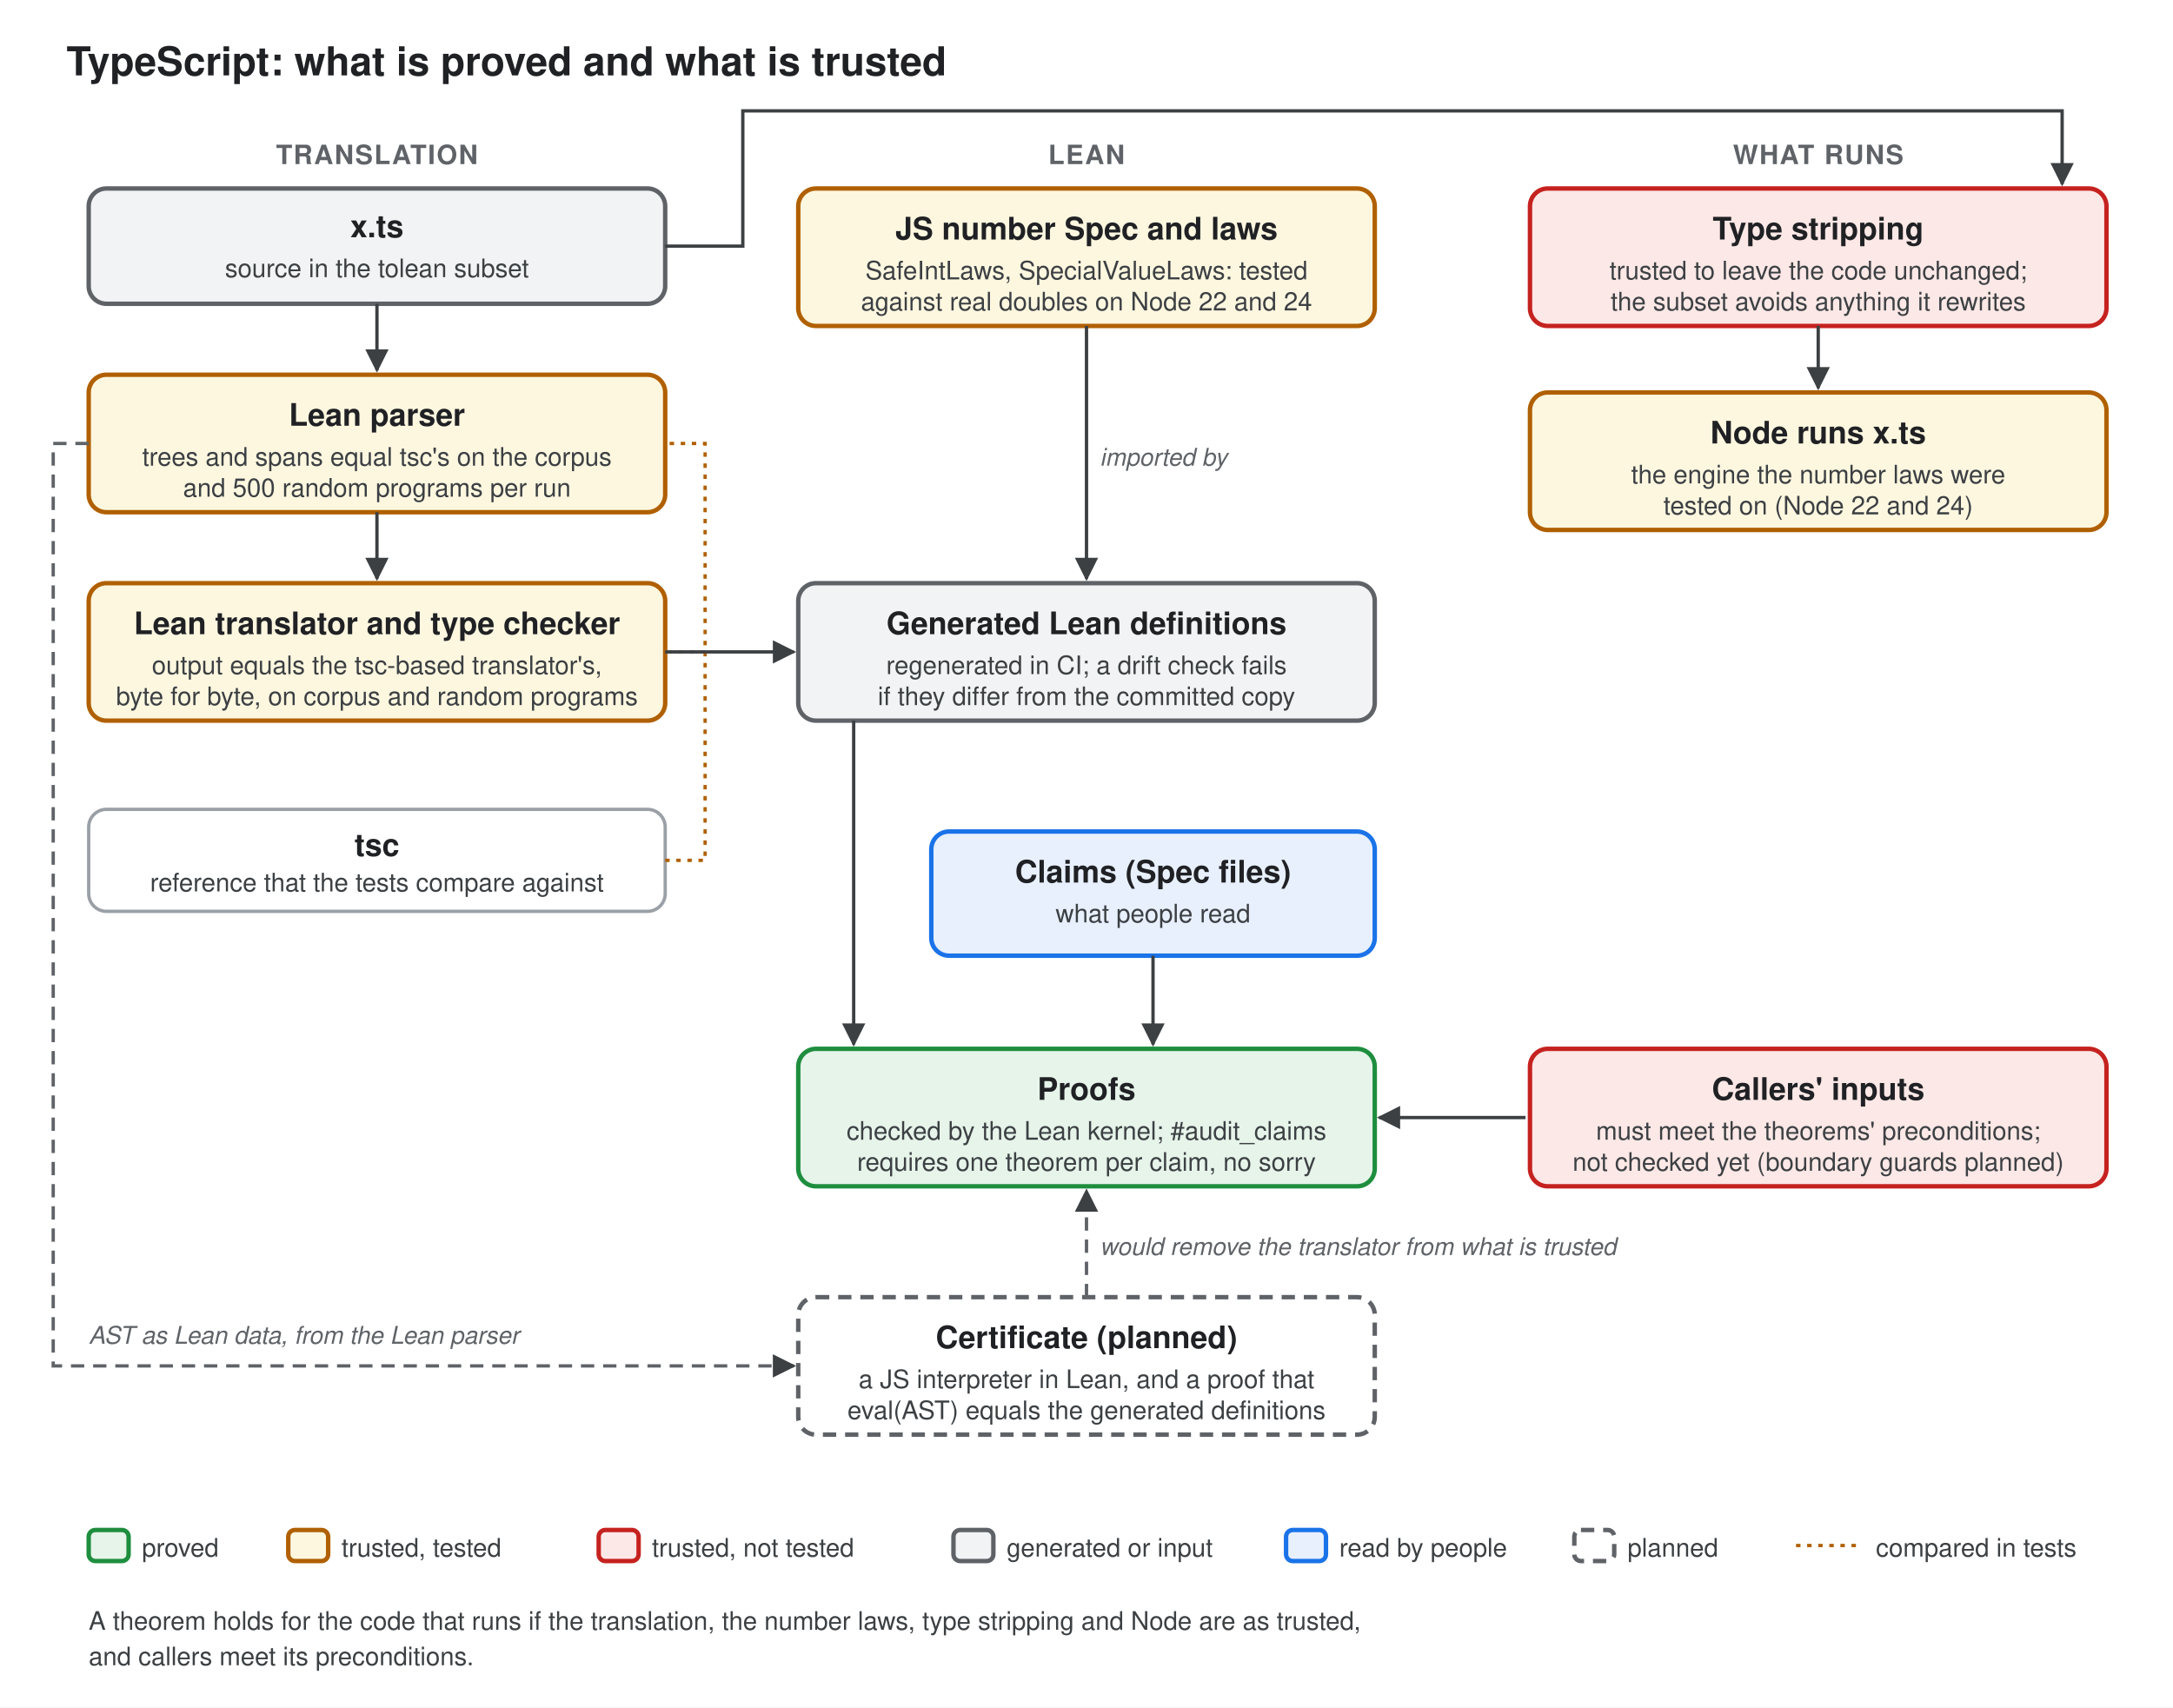
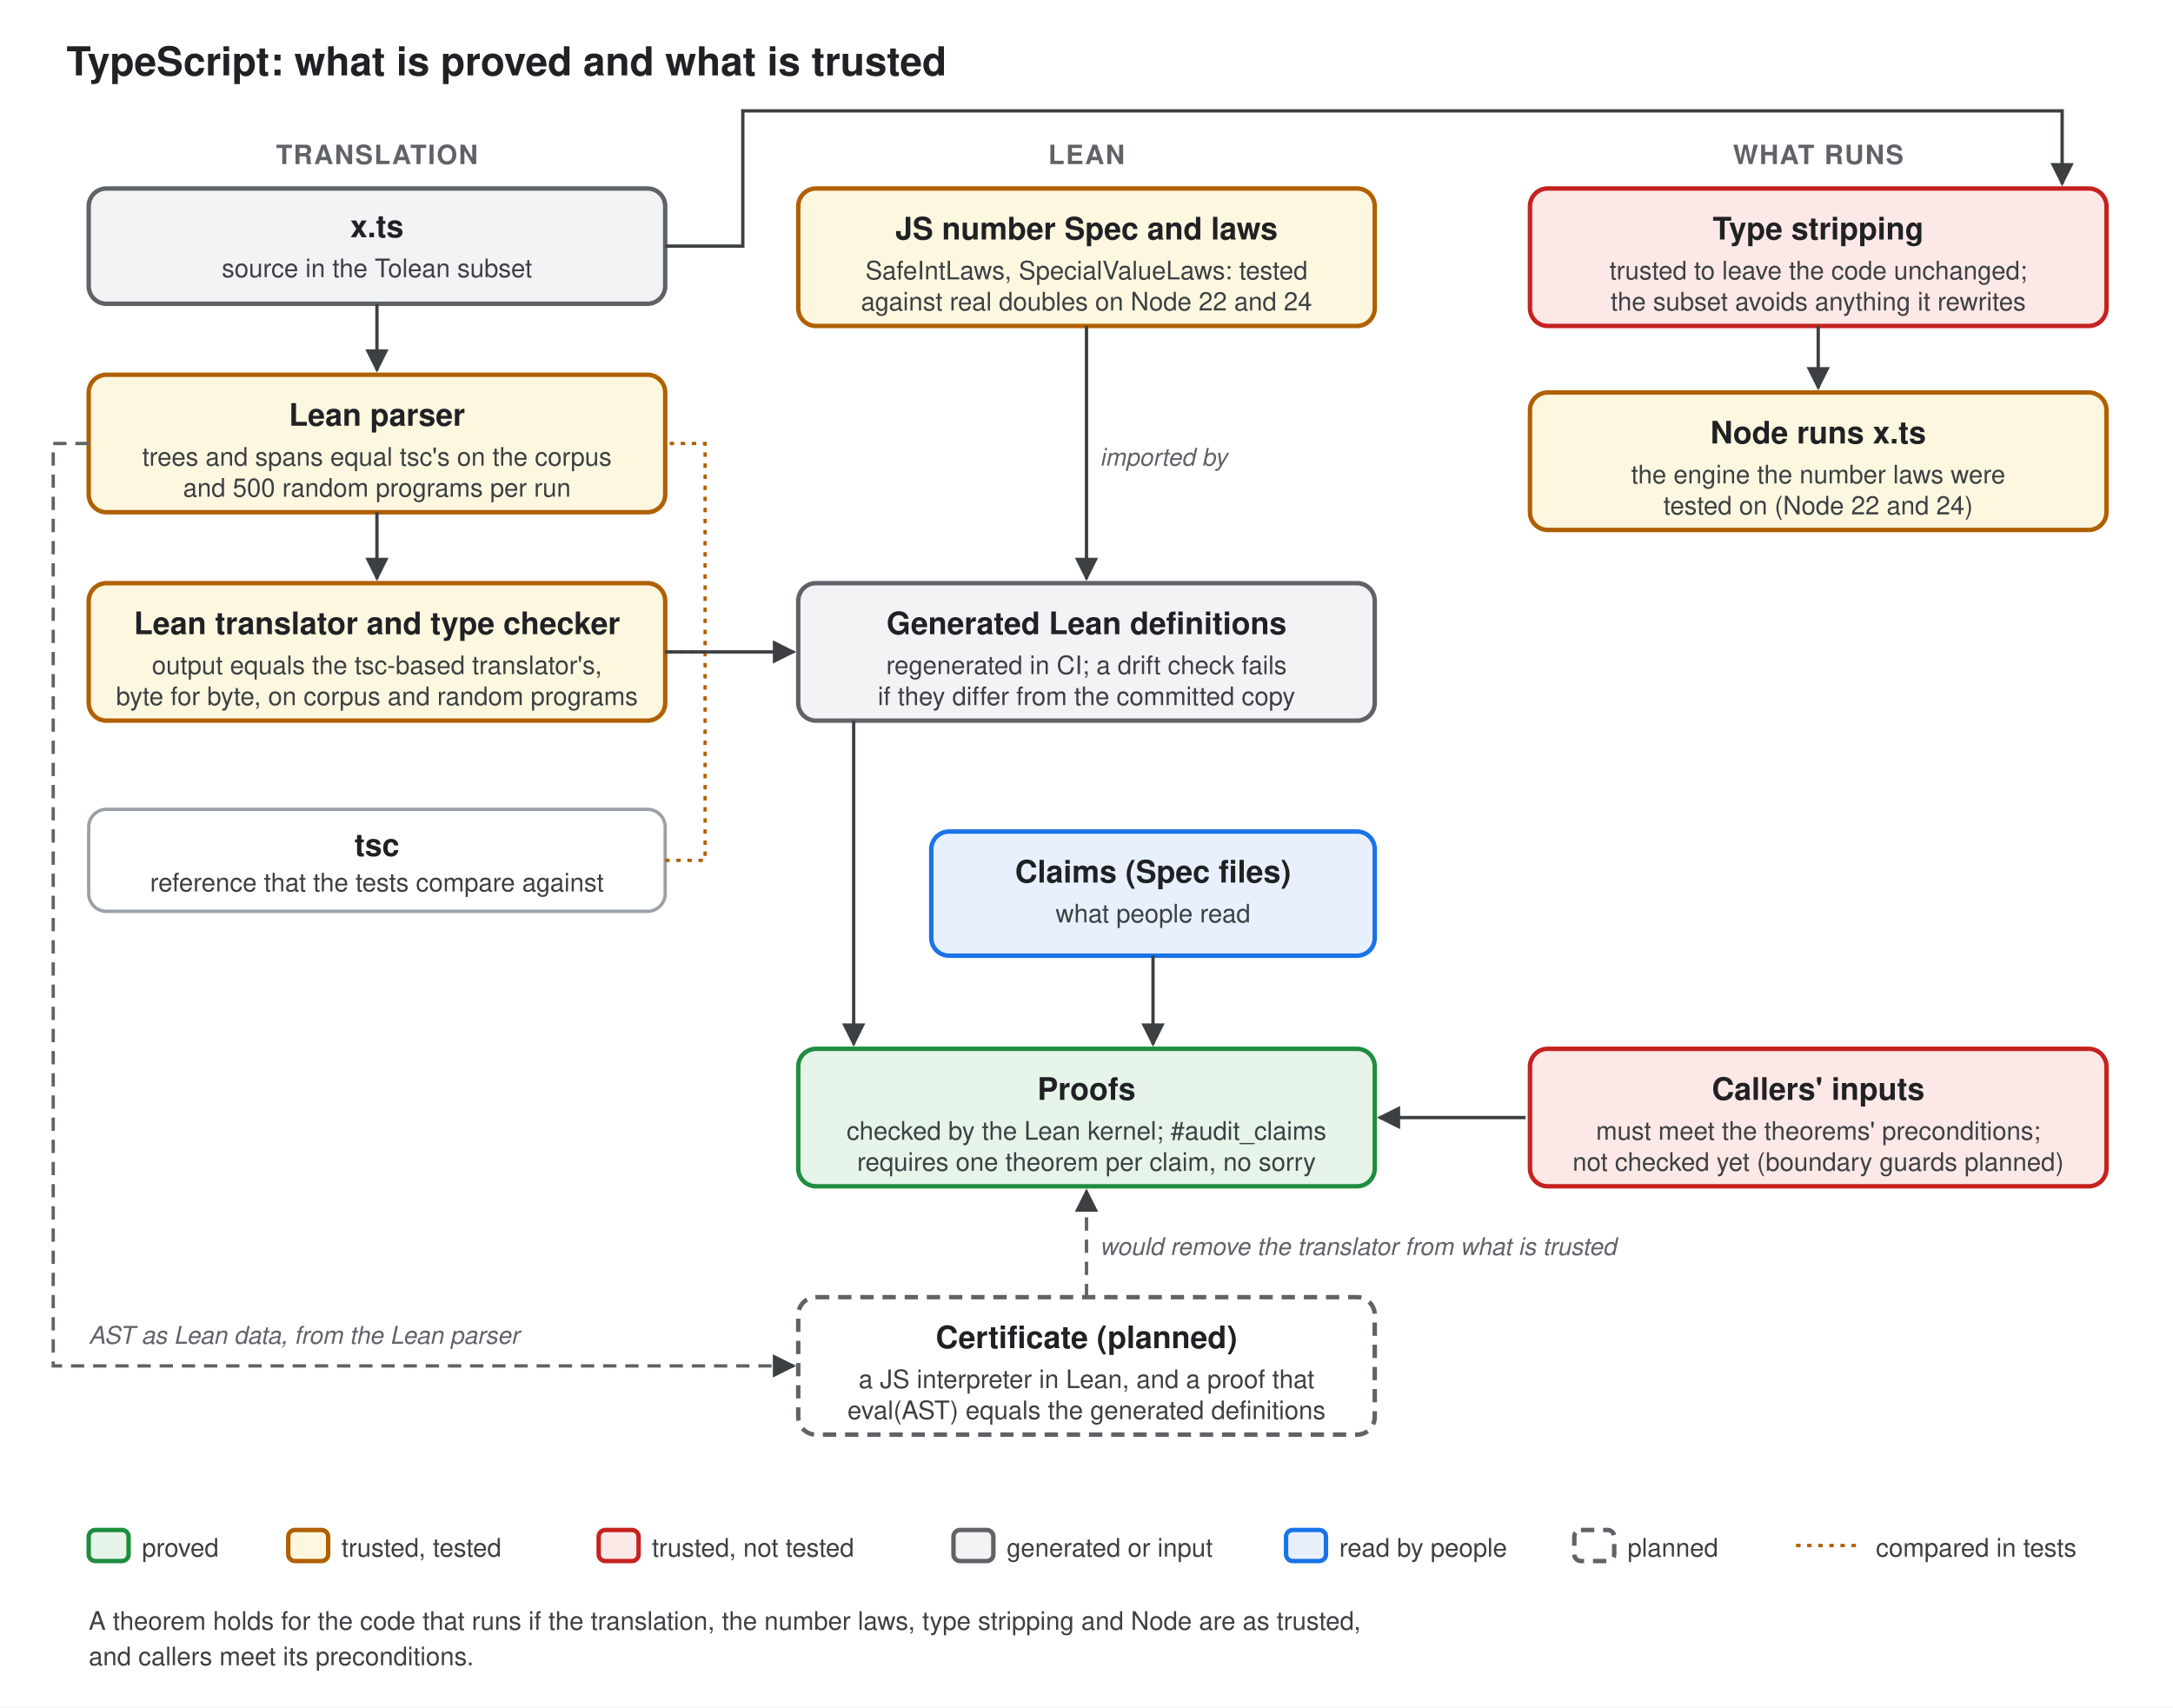
<svg xmlns="http://www.w3.org/2000/svg" width="980" height="770" viewBox="0 0 980 770" font-family="system-ui, -apple-system, 'Segoe UI', Helvetica, Arial, sans-serif" role="img" aria-labelledby="title desc">
  <defs>
    <marker id="arrow" viewBox="0 0 10 10" refX="9" refY="5" markerWidth="7" markerHeight="7" orient="auto-start-reverse">
      <path d="M0,0 L10,5 L0,10 z" fill="#3c4043" />
    </marker>
    <style>
      .title { font-size: 18px; font-weight: 700; fill: #202124; }
      .head { font-size: 12px; font-weight: 700; fill: #5f6368; letter-spacing: 0.05em; }
      .name { font-size: 14px; font-weight: 700; fill: #202124; }
      .sub { font-size: 11.5px; fill: #3c4043; }
      .edge { font-size: 11px; fill: #5f6368; font-style: italic; }
      .line { stroke: #3c4043; stroke-width: 1.5; fill: none; }
      .dash { stroke: #5f6368; stroke-width: 1.5; fill: none; stroke-dasharray: 6 4; }
      .check { stroke: #b06000; stroke-width: 1.5; fill: none; stroke-dasharray: 2 3; }
      .proved { fill: #e6f4ea; stroke: #1e8e3e; stroke-width: 2; }
      .tested { fill: #fef7e0; stroke: #b06000; stroke-width: 2; }
      .untested { fill: #fce8e6; stroke: #c5221f; stroke-width: 2; }
      .generated { fill: #f1f3f4; stroke: #5f6368; stroke-width: 2; }
      .human { fill: #e8f0fe; stroke: #1a73e8; stroke-width: 2; }
      .planned { fill: #ffffff; stroke: #5f6368; stroke-width: 2; stroke-dasharray: 6 4; }
      .ref { fill: #ffffff; stroke: #9aa0a6; stroke-width: 1.5; }
    </style>
  </defs>
  <rect width="980" height="770" fill="#ffffff" />
  <text x="30" y="34" class="title">TypeScript: what is proved and what is trusted</text>
  <text x="170" y="74" text-anchor="middle" class="head">TRANSLATION</text>
  <text x="490" y="74" text-anchor="middle" class="head">LEAN</text>
  <text x="820" y="74" text-anchor="middle" class="head">WHAT RUNS</text>
  <rect x="40" y="85" width="260" height="52" rx="8" class="generated" />
  <text x="170" y="107" text-anchor="middle" class="name">x.ts</text>
-   <text x="170" y="125" text-anchor="middle" class="sub">source in the tolean subset</text>
+   <text x="170" y="125" text-anchor="middle" class="sub">source in the Tolean subset</text>
  <path d="M170,137 V167" class="line" marker-end="url(#arrow)" />
  <rect x="40" y="169" width="260" height="62" rx="8" class="tested" />
  <text x="170" y="192" text-anchor="middle" class="name">Lean parser</text>
  <text x="170" y="210" text-anchor="middle" class="sub">trees and spans equal tsc's on the corpus</text>
  <text x="170" y="224" text-anchor="middle" class="sub">and 500 random programs per run</text>
  <path d="M170,231 V261" class="line" marker-end="url(#arrow)" />
  <rect x="40" y="263" width="260" height="62" rx="8" class="tested" />
  <text x="170" y="286" text-anchor="middle" class="name">Lean translator and type checker</text>
  <text x="170" y="304" text-anchor="middle" class="sub">output equals the tsc-based translator's,</text>
  <text x="170" y="318" text-anchor="middle" class="sub">byte for byte, on corpus and random programs</text>
  <rect x="40" y="365" width="260" height="46" rx="8" class="ref" />
  <text x="170" y="386" text-anchor="middle" class="name">tsc</text>
  <text x="170" y="402" text-anchor="middle" class="sub">reference that the tests compare against</text>
  <path d="M300,388 H318 V200 H302" class="check" />
  <path d="M318,294 H302" class="check" />
  <path d="M300,294 H358" class="line" marker-end="url(#arrow)" />
  <rect x="360" y="263" width="260" height="62" rx="8" class="generated" />
  <text x="490" y="286" text-anchor="middle" class="name">Generated Lean definitions</text>
  <text x="490" y="304" text-anchor="middle" class="sub">regenerated in CI; a drift check fails</text>
  <text x="490" y="318" text-anchor="middle" class="sub">if they differ from the committed copy</text>
  <rect x="360" y="85" width="260" height="62" rx="8" class="tested" />
  <text x="490" y="108" text-anchor="middle" class="name">JS number Spec and laws</text>
  <text x="490" y="126" text-anchor="middle" class="sub">SafeIntLaws, SpecialValueLaws: tested</text>
  <text x="490" y="140" text-anchor="middle" class="sub">against real doubles on Node 22 and 24</text>
  <path d="M490,147 V261" class="line" marker-end="url(#arrow)" />
  <text x="496" y="210" class="edge">imported by</text>
  <rect x="420" y="375" width="200" height="56" rx="8" class="human" />
  <text x="520" y="398" text-anchor="middle" class="name">Claims (Spec files)</text>
  <text x="520" y="416" text-anchor="middle" class="sub">what people read</text>
  <path d="M385,325 V471" class="line" marker-end="url(#arrow)" />
  <path d="M520,431 V471" class="line" marker-end="url(#arrow)" />
  <rect x="360" y="473" width="260" height="62" rx="8" class="proved" />
  <text x="490" y="496" text-anchor="middle" class="name">Proofs</text>
  <text x="490" y="514" text-anchor="middle" class="sub">checked by the Lean kernel; #audit_claims</text>
  <text x="490" y="528" text-anchor="middle" class="sub">requires one theorem per claim, no sorry</text>
  <rect x="360" y="585" width="260" height="62" rx="8" class="planned" />
  <text x="490" y="608" text-anchor="middle" class="name">Certificate (planned)</text>
  <text x="490" y="626" text-anchor="middle" class="sub">a JS interpreter in Lean, and a proof that</text>
  <text x="490" y="640" text-anchor="middle" class="sub">eval(AST) equals the generated definitions</text>
  <path d="M40,200 H24 V616 H358" class="dash" marker-end="url(#arrow)" />
  <text x="40" y="606" class="edge">AST as Lean data, from the Lean parser</text>
  <path d="M490,585 V537" class="dash" marker-end="url(#arrow)" />
  <text x="496" y="566" class="edge">would remove the translator from what is trusted</text>
  <rect x="690" y="85" width="260" height="62" rx="8" class="untested" />
  <text x="820" y="108" text-anchor="middle" class="name">Type stripping</text>
  <text x="820" y="126" text-anchor="middle" class="sub">trusted to leave the code unchanged;</text>
  <text x="820" y="140" text-anchor="middle" class="sub">the subset avoids anything it rewrites</text>
  <path d="M300,111 H335 V50 H930 V83" class="line" marker-end="url(#arrow)" />
  <path d="M820,147 V175" class="line" marker-end="url(#arrow)" />
  <rect x="690" y="177" width="260" height="62" rx="8" class="tested" />
  <text x="820" y="200" text-anchor="middle" class="name">Node runs x.ts</text>
  <text x="820" y="218" text-anchor="middle" class="sub">the engine the number laws were</text>
  <text x="820" y="232" text-anchor="middle" class="sub">tested on (Node 22 and 24)</text>
  <rect x="690" y="473" width="260" height="62" rx="8" class="untested" />
  <text x="820" y="496" text-anchor="middle" class="name">Callers' inputs</text>
  <text x="820" y="514" text-anchor="middle" class="sub">must meet the theorems' preconditions;</text>
  <text x="820" y="528" text-anchor="middle" class="sub">not checked yet (boundary guards planned)</text>
  <path d="M688,504 H622" class="line" marker-end="url(#arrow)" />
  <g transform="translate(40,690)">
    <rect x="0" y="0" width="18" height="14" rx="3" class="proved" />
    <text x="24" y="12" class="sub">proved</text>
    <rect x="90" y="0" width="18" height="14" rx="3" class="tested" />
    <text x="114" y="12" class="sub">trusted, tested</text>
    <rect x="230" y="0" width="18" height="14" rx="3" class="untested" />
    <text x="254" y="12" class="sub">trusted, not tested</text>
    <rect x="390" y="0" width="18" height="14" rx="3" class="generated" />
    <text x="414" y="12" class="sub">generated or input</text>
    <rect x="540" y="0" width="18" height="14" rx="3" class="human" />
    <text x="564" y="12" class="sub">read by people</text>
    <rect x="670" y="0" width="18" height="14" rx="3" class="planned" />
    <text x="694" y="12" class="sub">planned</text>
    <path d="M770,7 H800" class="check" />
    <text x="806" y="12" class="sub">compared in tests</text>
  </g>
  <text x="40" y="735" class="sub">A theorem holds for the code that runs if the translation, the number laws, type stripping and Node are as trusted,</text>
  <text x="40" y="751" class="sub">and callers meet its preconditions.</text>
</svg>
